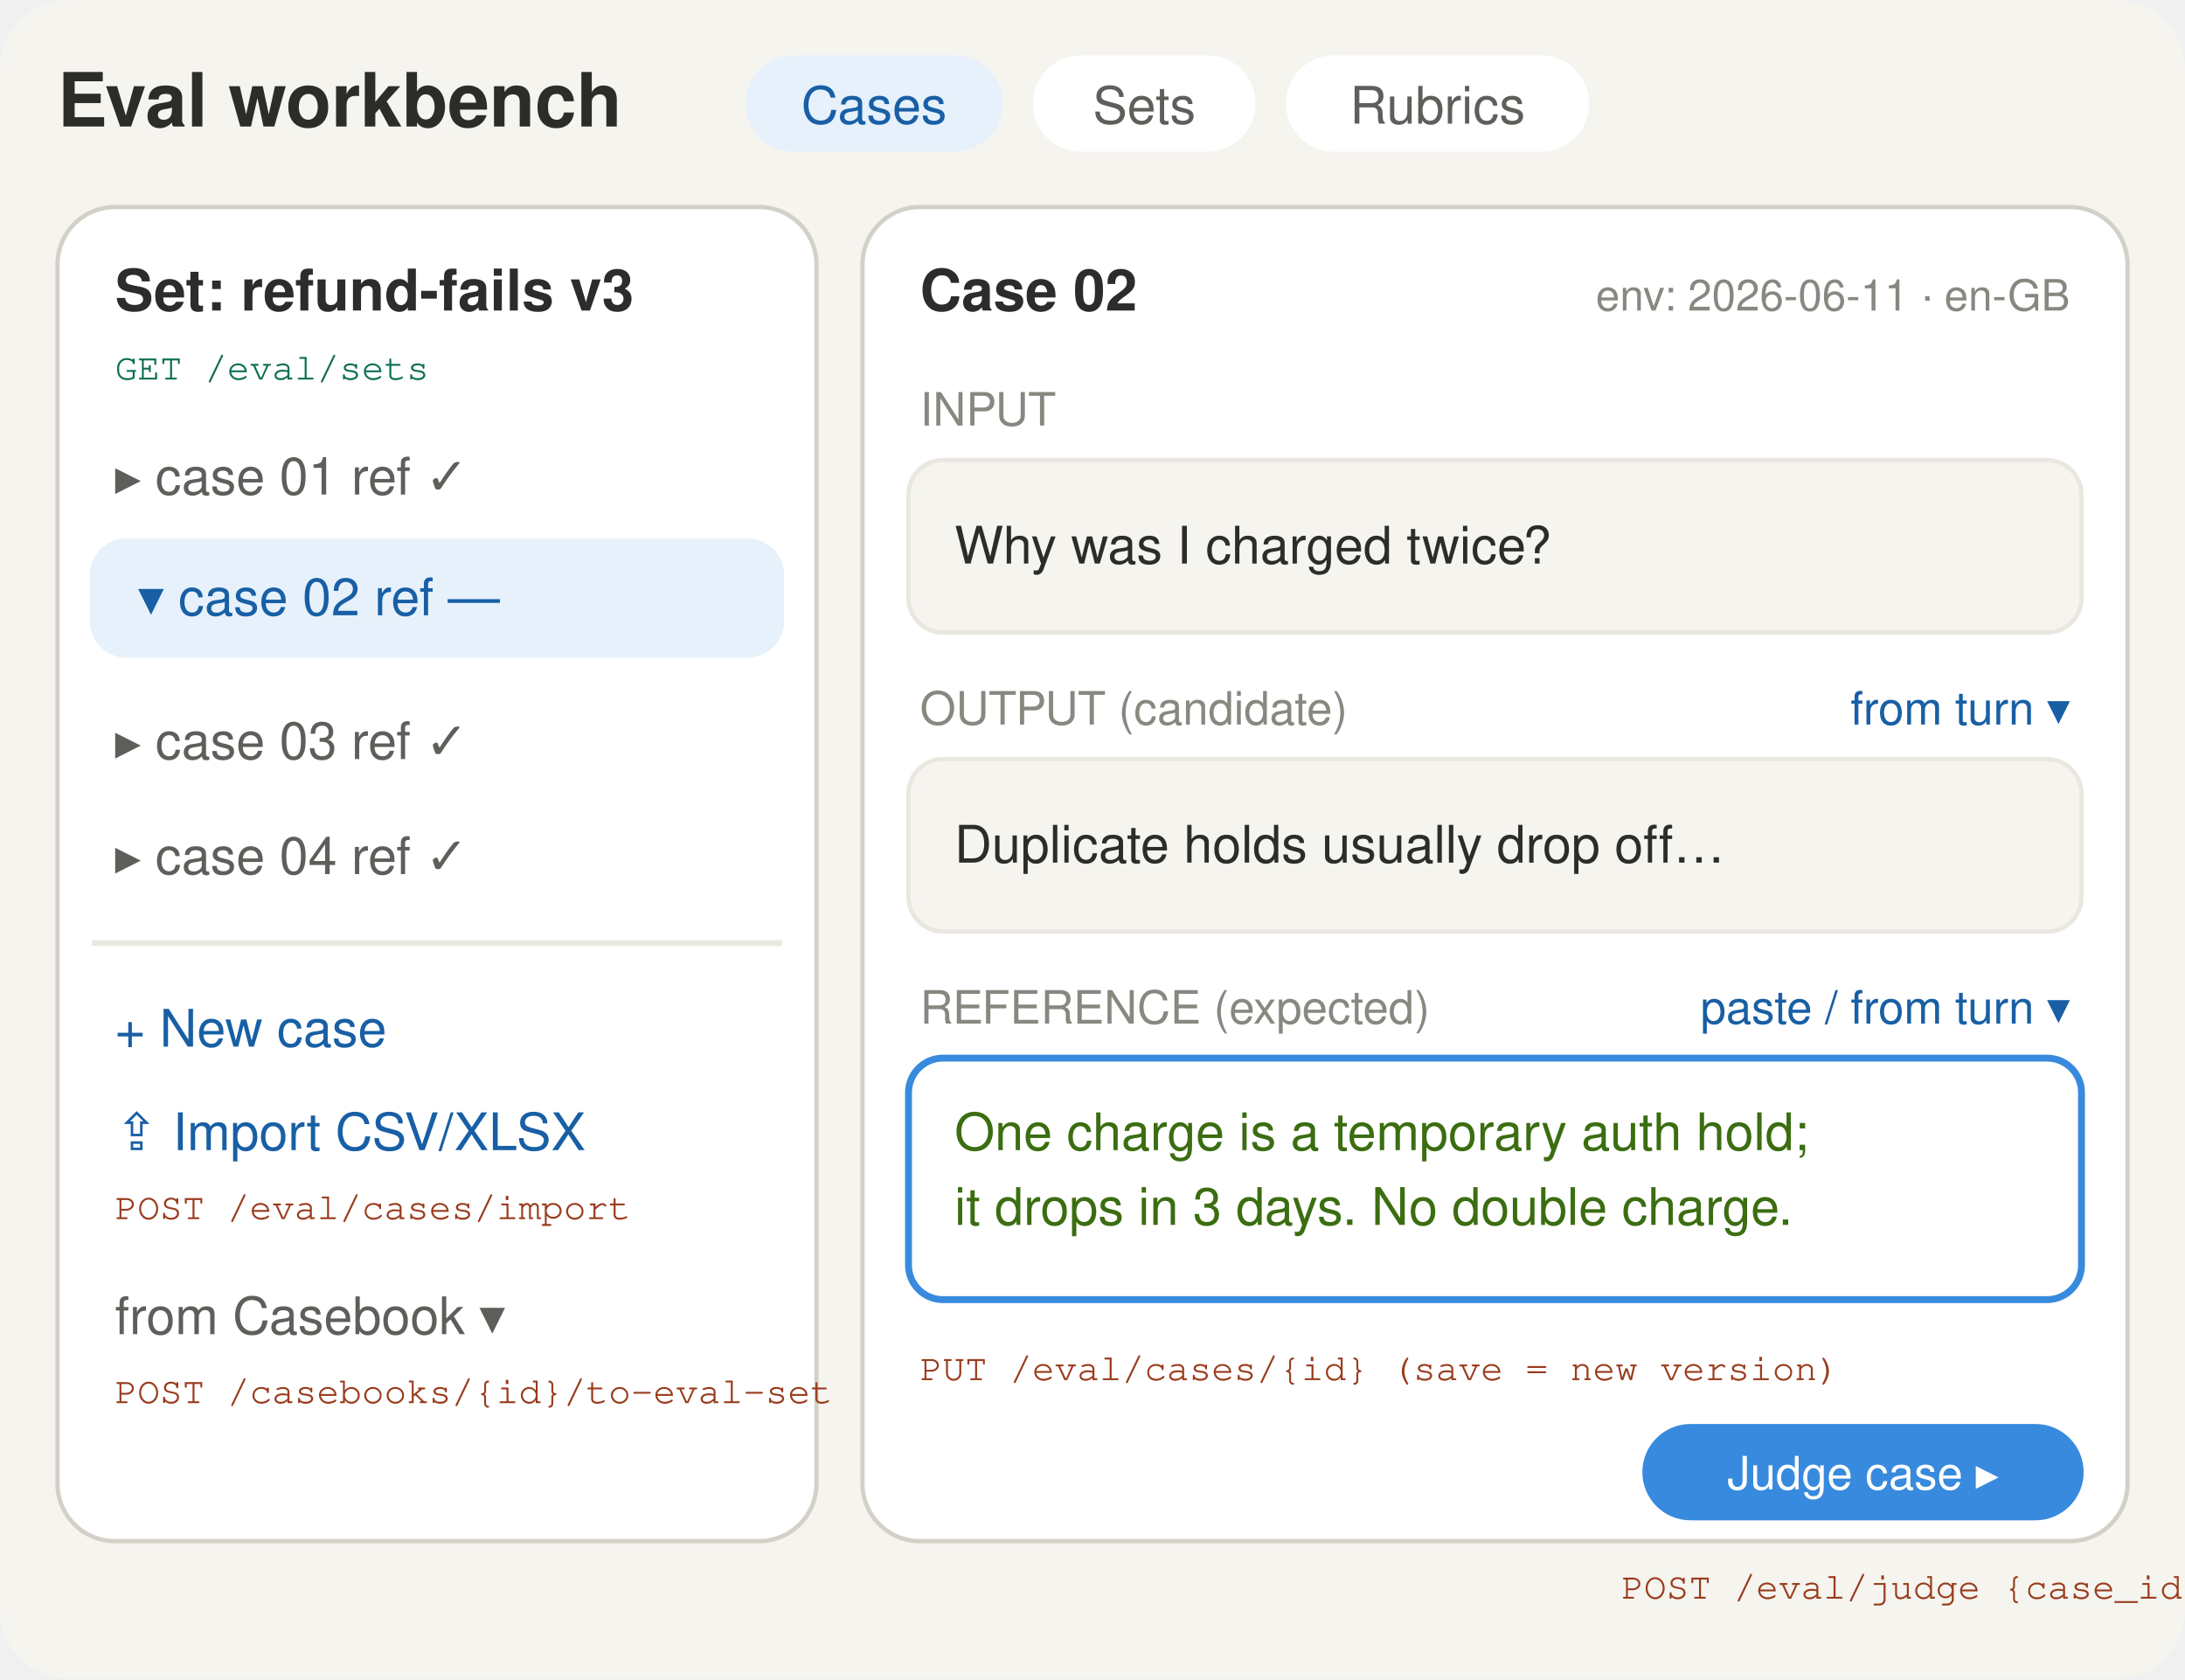
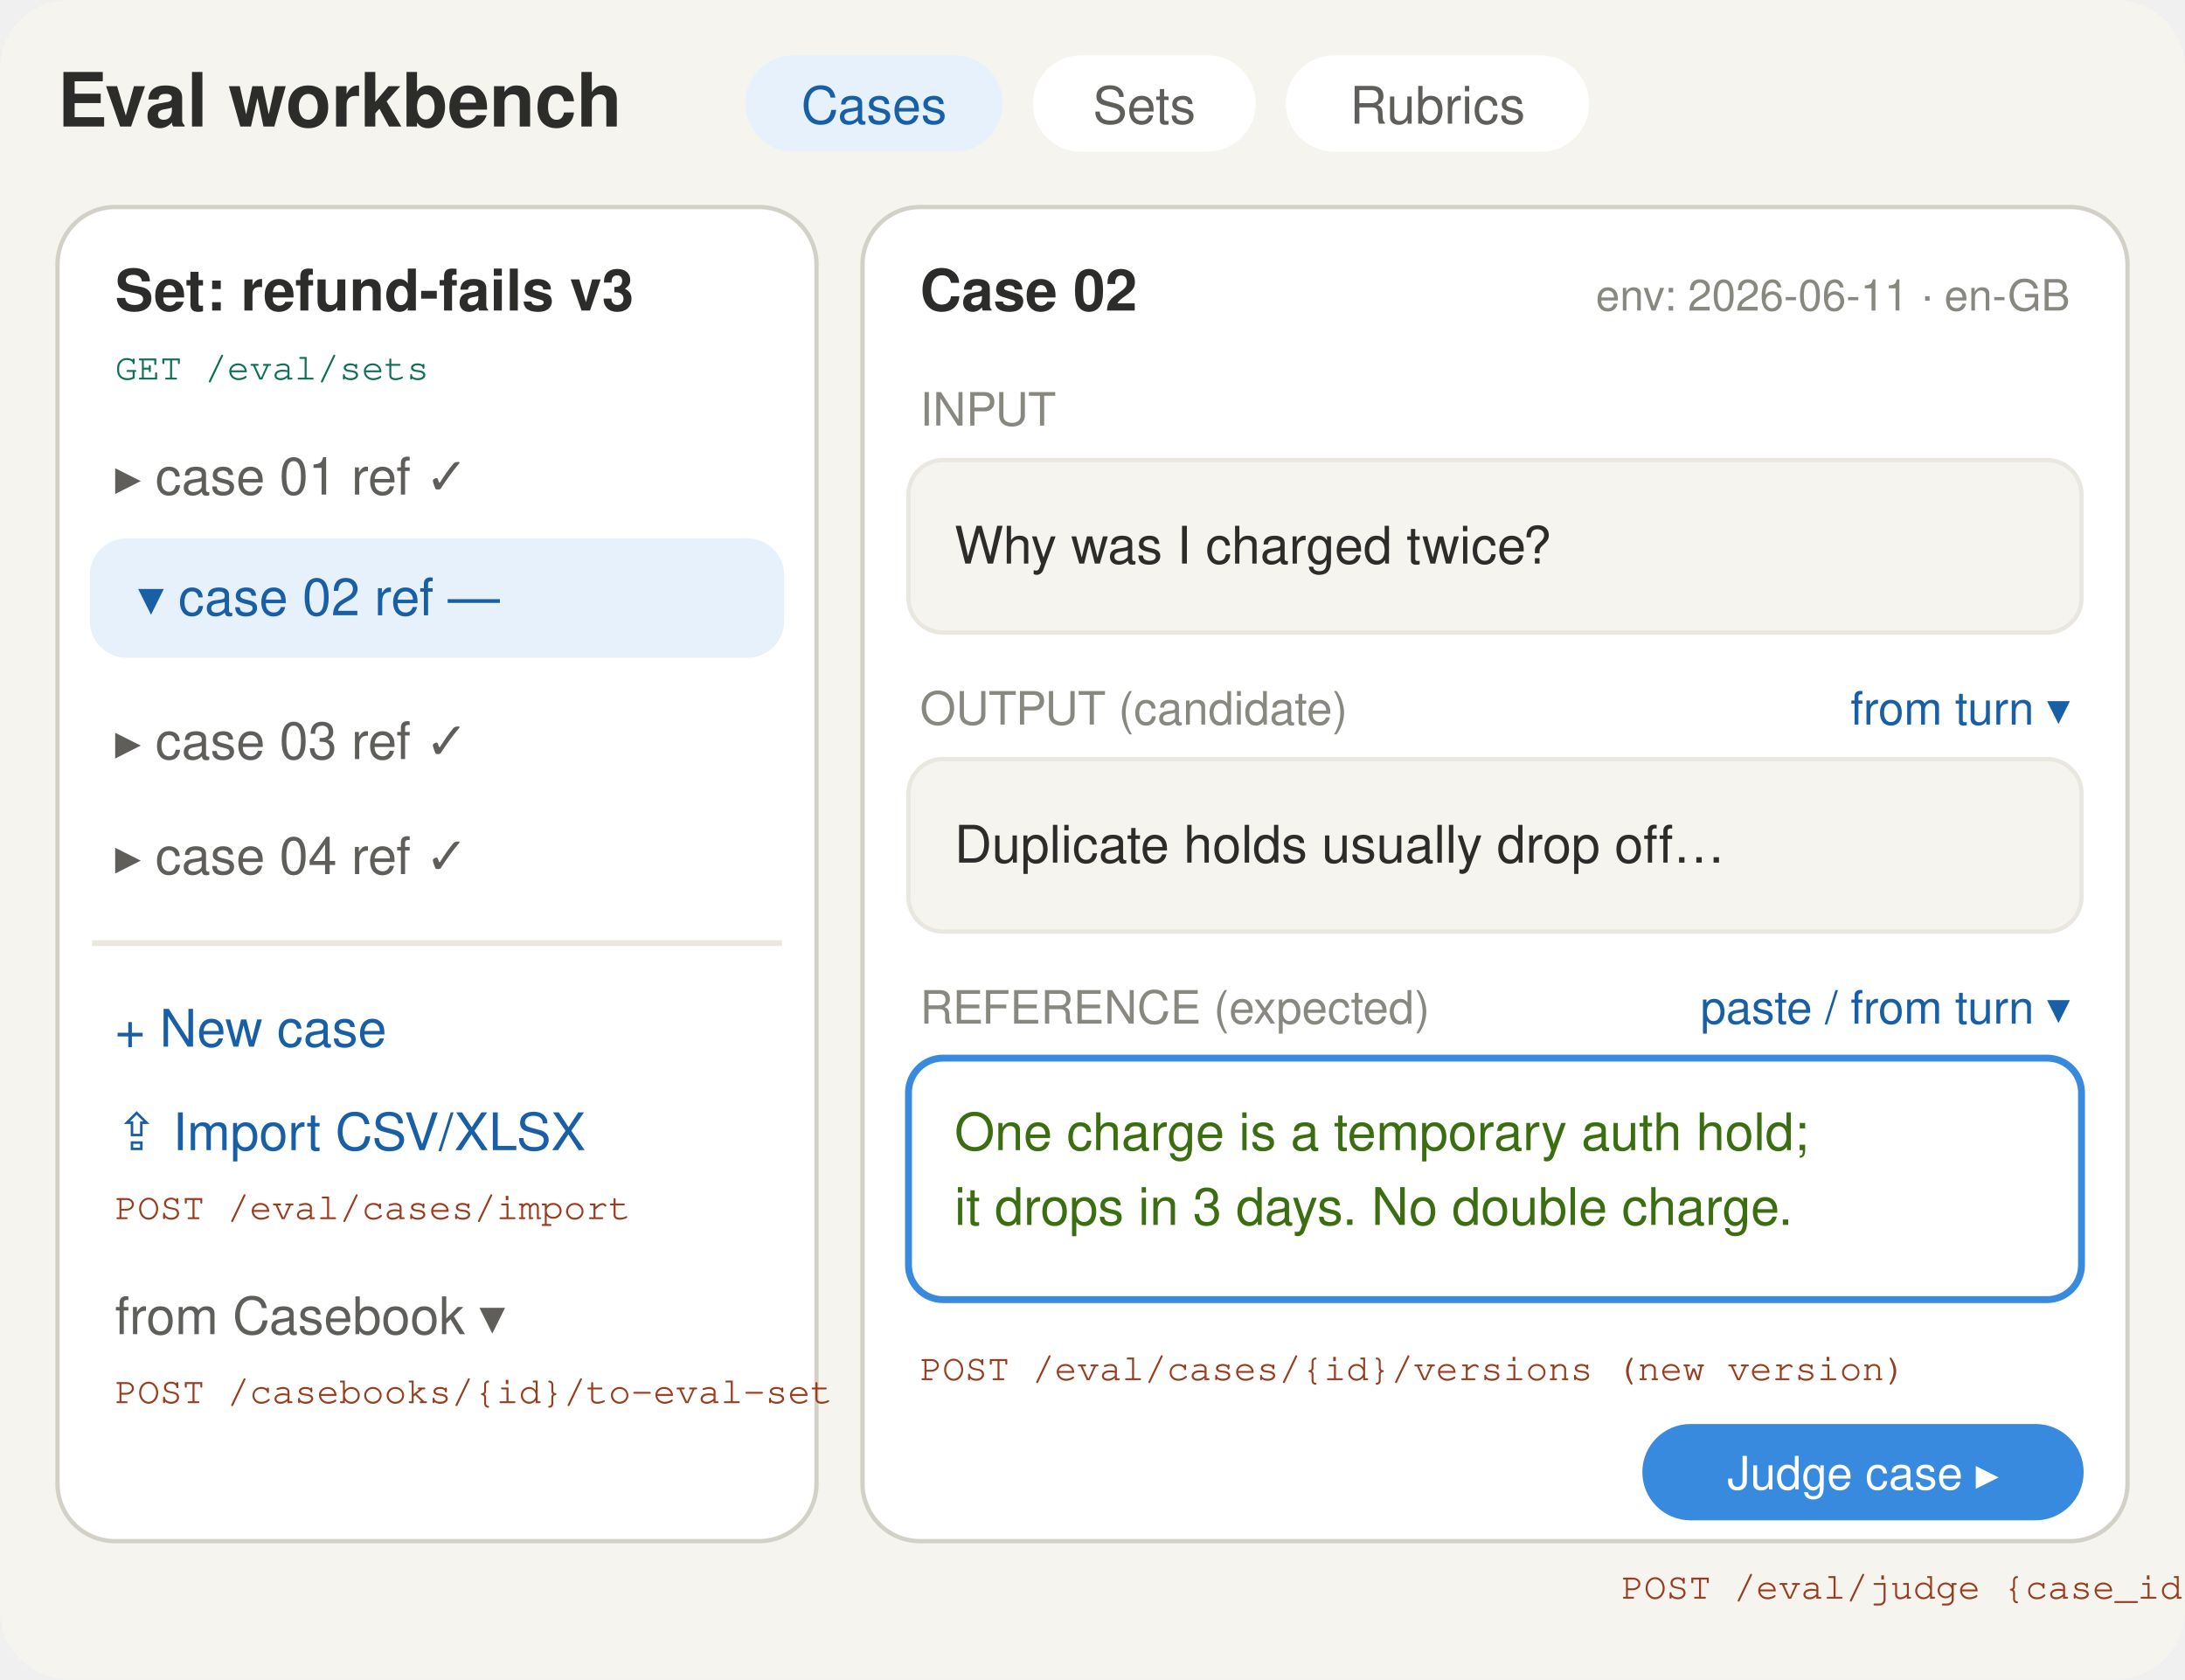
<svg xmlns="http://www.w3.org/2000/svg" viewBox="0 0 380 292" font-family="Helvetica,Arial,sans-serif">
  <rect width="380" height="292" fill="#F5F4EF" rx="12" />
  <text x="10" y="22" font-size="13" fill="#2C2C2A" font-weight="bold" text-anchor="start">Eval workbench</text>
  <rect x="130" y="10" width="44" height="16" fill="#E6F1FB" stroke="#E6F1FB" stroke-width="0.75" rx="8" />
  <text x="152.0" y="21.5" font-size="9" fill="#185FA5" text-anchor="middle">Cases</text>
  <rect x="180" y="10" width="38" height="16" fill="#FFFFFF" stroke="#FFFFFF" stroke-width="0.75" rx="8" />
  <text x="199.0" y="21.5" font-size="9" fill="#5F5E5A" text-anchor="middle">Sets</text>
  <rect x="224" y="10" width="52" height="16" fill="#FFFFFF" stroke="#FFFFFF" stroke-width="0.75" rx="8" />
  <text x="250.0" y="21.5" font-size="9" fill="#5F5E5A" text-anchor="middle">Rubrics</text>
  <rect x="10" y="36" width="132" height="232" fill="#FFFFFF" stroke="#D3D1C7" stroke-width="0.75" rx="10" />
  <text x="20" y="54" font-size="10" fill="#2C2C2A" font-weight="bold" text-anchor="start">Set: refund-fails v3</text>
  <text x="20" y="66" font-size="6.5" fill="#0F6E56" text-anchor="start" font-family="Courier,monospace">GET /eval/sets</text>
  <text x="20" y="86" font-size="9" fill="#5F5E5A" text-anchor="start">▸ case 01  ref ✓</text>
  <rect x="16" y="94" width="120" height="20" fill="#E6F1FB" stroke="#E6F1FB" stroke-width="0.75" rx="6" />
  <text x="24" y="107" font-size="9" fill="#185FA5" text-anchor="start">▾ case 02  ref —</text>
  <text x="20" y="132" font-size="9" fill="#5F5E5A" text-anchor="start">▸ case 03  ref ✓</text>
  <text x="20" y="152" font-size="9" fill="#5F5E5A" text-anchor="start">▸ case 04  ref ✓</text>
  <line x1="16" y1="164" x2="136" y2="164" stroke="#E9E7DF" stroke-width="1" />
  <text x="20" y="182" font-size="9" fill="#185FA5" text-anchor="start">+ New case</text>
  <text x="20" y="200" font-size="9" fill="#185FA5" text-anchor="start">⇪ Import CSV/XLSX</text>
  <text x="20" y="212" font-size="6.5" fill="#993C1D" text-anchor="start" font-family="Courier,monospace">POST /eval/cases/import</text>
  <text x="20" y="232" font-size="9" fill="#5F5E5A" text-anchor="start">from Casebook ▾</text>
  <text x="20" y="244" font-size="6.5" fill="#993C1D" text-anchor="start" font-family="Courier,monospace">POST /casebooks/{id}/to-eval-set</text>
  <rect x="150" y="36" width="220" height="232" fill="#FFFFFF" stroke="#D3D1C7" stroke-width="0.75" rx="10" />
  <text x="160" y="54" font-size="10" fill="#2C2C2A" font-weight="bold" text-anchor="start">Case 02</text>
  <text x="360" y="54" font-size="7.5" fill="#888780" text-anchor="end">env: 2026-06-11 · en-GB</text>
  <text x="160" y="74" font-size="8" fill="#888780" text-anchor="start">INPUT</text>
  <rect x="158" y="80" width="204" height="30" fill="#F5F4EF" stroke="#E9E7DF" stroke-width="0.75" rx="6" />
  <text x="166" y="98" font-size="9" fill="#2C2C2A" text-anchor="start">Why was I charged twice?</text>
  <text x="160" y="126" font-size="8" fill="#888780" text-anchor="start">OUTPUT (candidate)</text>
  <text x="360" y="126" font-size="8" fill="#185FA5" text-anchor="end">from turn ▾</text>
  <rect x="158" y="132" width="204" height="30" fill="#F5F4EF" stroke="#E9E7DF" stroke-width="0.75" rx="6" />
  <text x="166" y="150" font-size="9" fill="#2C2C2A" text-anchor="start">Duplicate holds usually drop off…</text>
  <text x="160" y="178" font-size="8" fill="#888780" text-anchor="start">REFERENCE (expected)</text>
  <text x="360" y="178" font-size="8" fill="#185FA5" text-anchor="end">paste / from turn ▾</text>
  <rect x="158" y="184" width="204" height="42" fill="#FFFFFF" stroke="#378ADD" stroke-width="1.2" rx="6" />
  <text x="166" y="200" font-size="9" fill="#3B6D11" text-anchor="start">One charge is a temporary auth hold;</text>
  <text x="166" y="213" font-size="9" fill="#3B6D11" text-anchor="start">it drops in 3 days. No double charge.</text>
-   <text x="160" y="240" font-size="6.5" fill="#993C1D" text-anchor="start" font-family="Courier,monospace">PUT /eval/cases/{id}  (save = new version)</text>
+   <text x="160" y="240" font-size="6.5" fill="#993C1D" text-anchor="start" font-family="Courier,monospace">POST /eval/cases/{id}/versions (new version)</text>
  <rect x="286" y="248" width="76" height="16" fill="#378ADD" stroke="#378ADD" stroke-width="0.75" rx="8" />
  <text x="324" y="259" font-size="8" fill="#FFFFFF" text-anchor="middle">Judge case ▸</text>
  <text x="282" y="278" font-size="6.5" fill="#993C1D" text-anchor="start" font-family="Courier,monospace">POST /eval/judge {case_ids:[02]}</text>
</svg>
